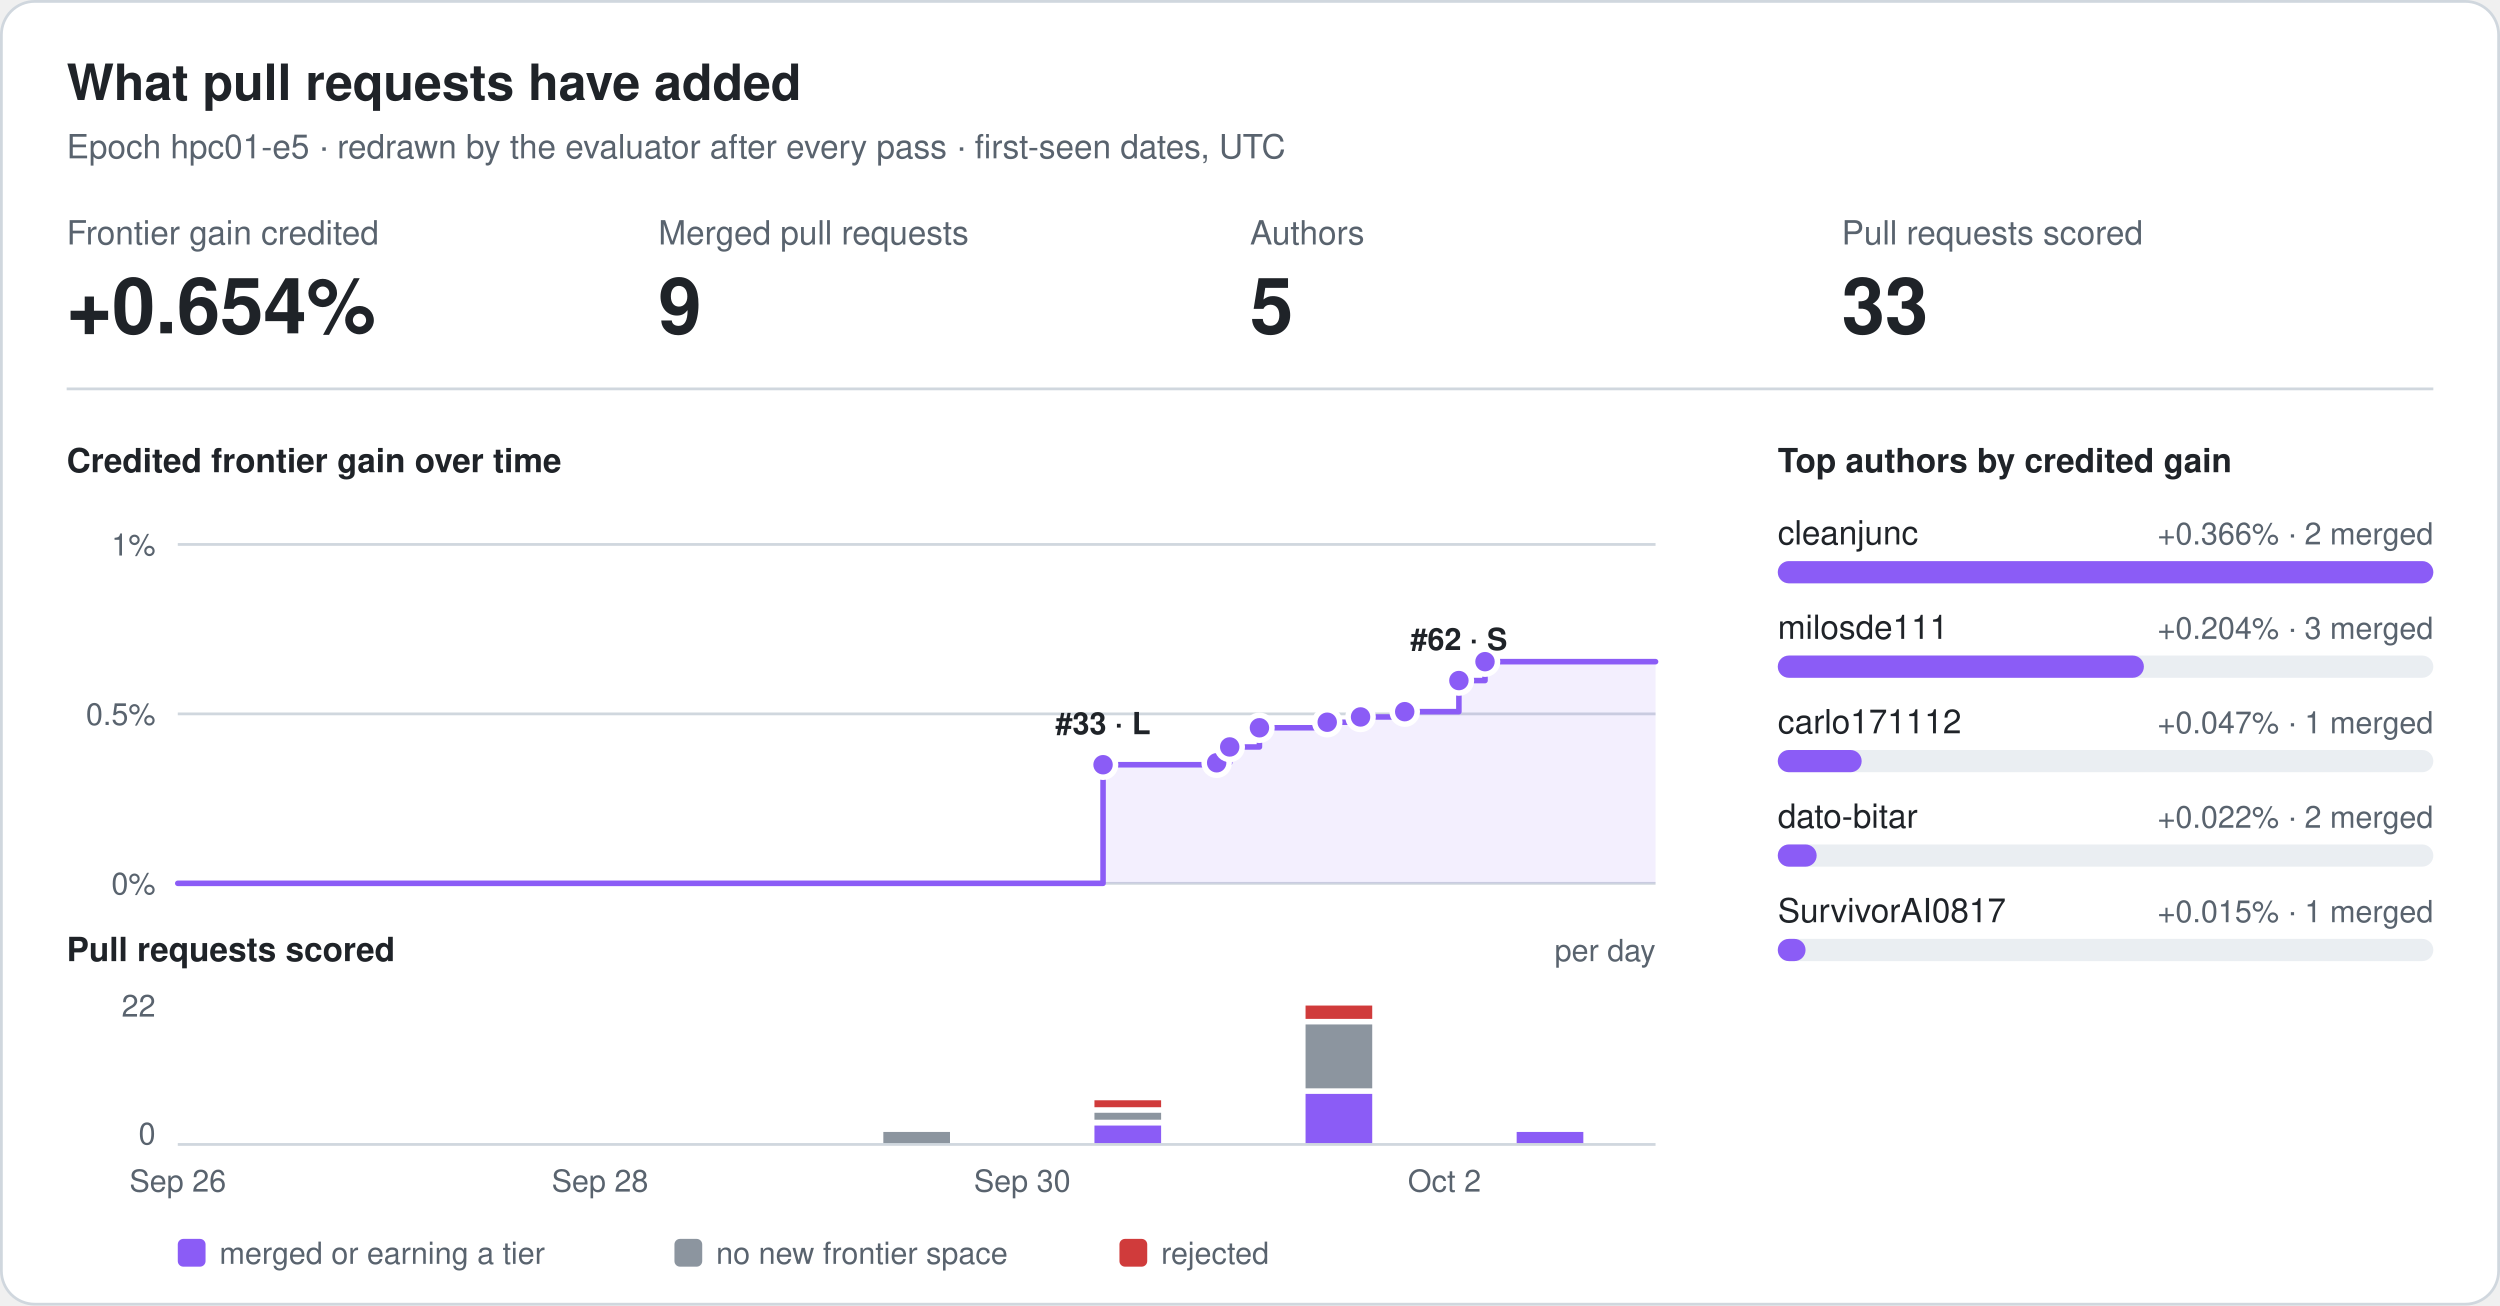
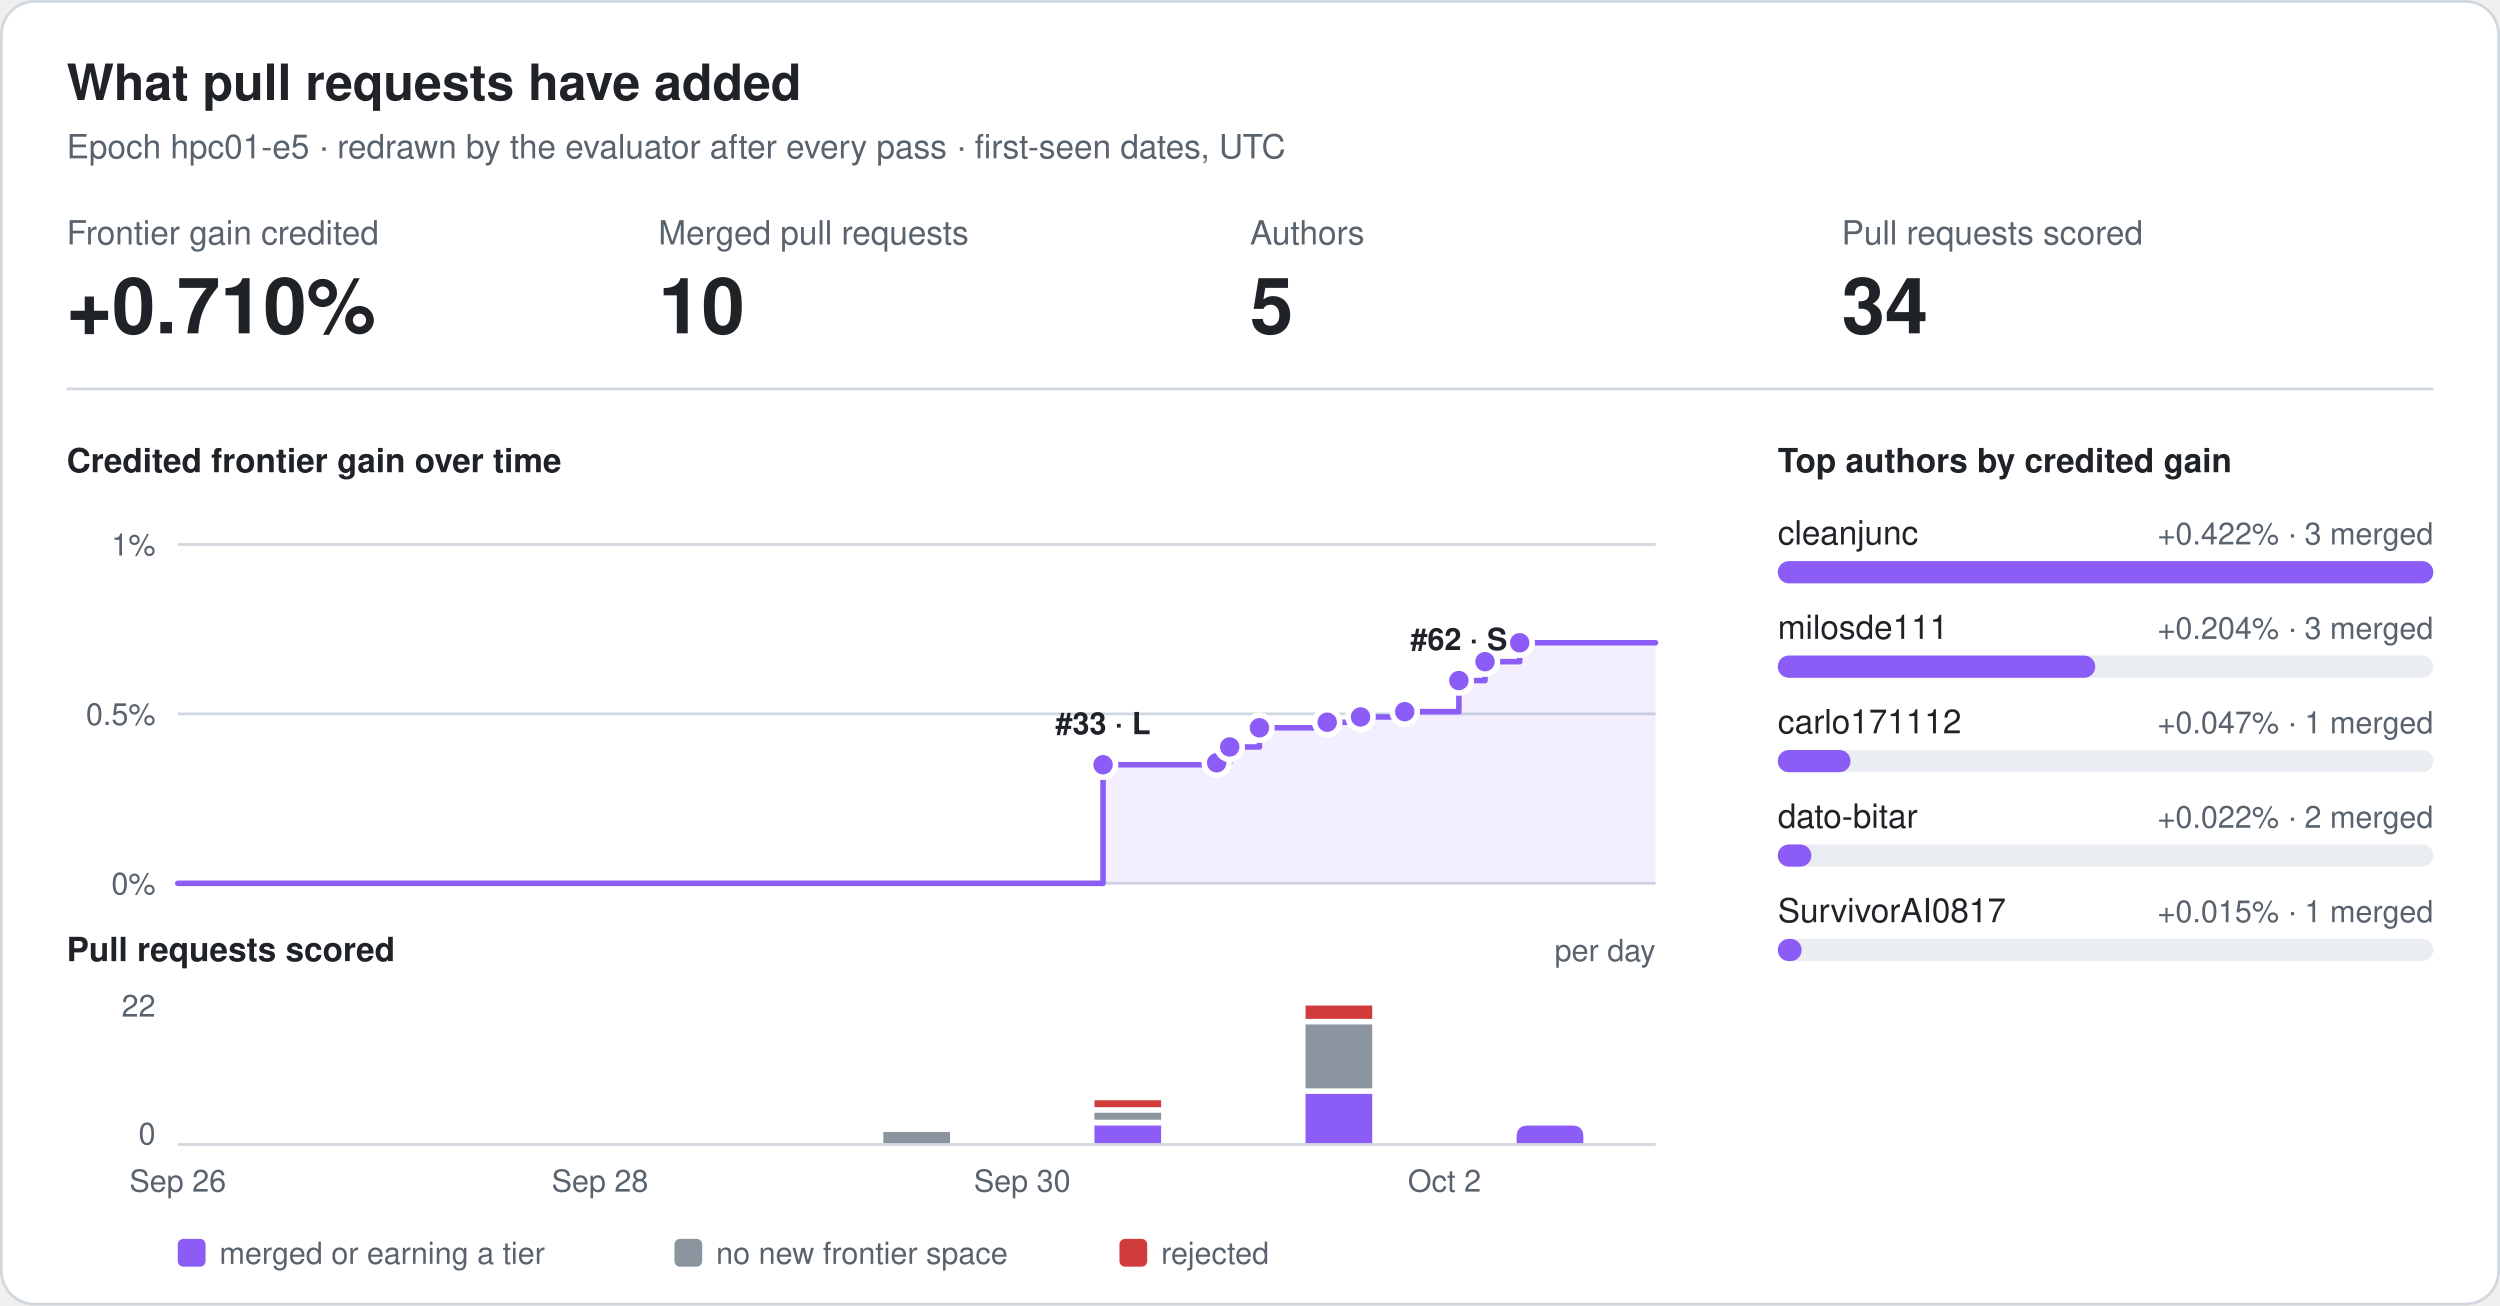
- <svg xmlns="http://www.w3.org/2000/svg" width="900" height="470" viewBox="0 0 900 470" font-family="-apple-system,BlinkMacSystemFont,'Segoe UI',Helvetica,Arial,sans-serif" role="img" aria-label="Frontier gain credited to merged pull requests: +0.654% from 9 merges, 33 pull requests scored">
+ <svg xmlns="http://www.w3.org/2000/svg" width="900" height="470" viewBox="0 0 900 470" font-family="-apple-system,BlinkMacSystemFont,'Segoe UI',Helvetica,Arial,sans-serif" role="img" aria-label="Frontier gain credited to merged pull requests: +0.710% from 10 merges, 34 pull requests scored">
  <style>
.bg{fill:#ffffff;stroke:#d0d7de}.t{fill:#1f2328}.m{fill:#59636e}.rule{stroke:#d0d7de}.ring{stroke:#ffffff}
.acc{fill:#8b5cf6}.accl{stroke:#8b5cf6}.wash{fill:#8b5cf6;fill-opacity:.1}.gry{fill:#8c959f}.rej{fill:#d03b3b}.track{fill:#eaeef2}.tk{stroke:#1f2328}
@media (prefers-color-scheme: dark){
.bg{fill:#0d1117;stroke:#30363d}.t{fill:#e6edf3}.m{fill:#9198a1}.rule{stroke:#30363d}.ring{stroke:#0d1117}
.acc{fill:#9a75f8}.accl{stroke:#9a75f8}.wash{fill:#9a75f8;fill-opacity:.14}.gry{fill:#9198a1}.rej{fill:#e5534b}.track{fill:#21262d}.tk{stroke:#e6edf3}}
</style>
  <rect class="bg" x="0.5" y="0.5" width="899" height="469" rx="12" />
  <text x="24.0" y="36.0" class="t" font-size="18" font-weight="600" text-anchor="start">What pull requests have added</text>
  <text x="24.0" y="57.0" class="m" font-size="12" font-weight="400" text-anchor="start">Epoch hpc01-e5 · redrawn by the evaluator after every pass · first-seen dates, UTC</text>
  <text x="24.0" y="88.0" class="m" font-size="12" font-weight="400" text-anchor="start">Frontier gain credited</text>
-   <text x="24.0" y="120.0" class="t" font-size="28" font-weight="600" text-anchor="start">+0.654%</text>
+   <text x="24.0" y="120.0" class="t" font-size="28" font-weight="600" text-anchor="start">+0.710%</text>
  <text x="237.0" y="88.0" class="m" font-size="12" font-weight="400" text-anchor="start">Merged pull requests</text>
-   <text x="237.0" y="120.0" class="t" font-size="28" font-weight="600" text-anchor="start">9</text>
+   <text x="237.0" y="120.0" class="t" font-size="28" font-weight="600" text-anchor="start">10</text>
  <text x="450.0" y="88.0" class="m" font-size="12" font-weight="400" text-anchor="start">Authors</text>
  <text x="450.0" y="120.0" class="t" font-size="28" font-weight="600" text-anchor="start">5</text>
  <text x="663.0" y="88.0" class="m" font-size="12" font-weight="400" text-anchor="start">Pull requests scored</text>
-   <text x="663.0" y="120.0" class="t" font-size="28" font-weight="600" text-anchor="start">33</text>
+   <text x="663.0" y="120.0" class="t" font-size="28" font-weight="600" text-anchor="start">34</text>
  <line class="rule" x1="24" x2="876" y1="140" y2="140" stroke-width="1" />
  <text x="24.0" y="170.0" class="t" font-size="12" font-weight="600" text-anchor="start">Credited frontier gain over time</text>
  <text x="24.0" y="346.0" class="t" font-size="12" font-weight="600" text-anchor="start">Pull requests scored</text>
  <line class="rule" x1="64" x2="596" y1="318.0" y2="318.0" stroke-width="1" />
  <text x="56.0" y="322.0" class="m" font-size="11" font-weight="400" text-anchor="end">0%</text>
  <line class="rule" x1="64" x2="596" y1="257.0" y2="257.0" stroke-width="1" />
  <text x="56.0" y="261.0" class="m" font-size="11" font-weight="400" text-anchor="end">0.5%</text>
  <line class="rule" x1="64" x2="596" y1="196.0" y2="196.0" stroke-width="1" />
  <text x="56.0" y="200.0" class="m" font-size="11" font-weight="400" text-anchor="end">1%</text>
-   <polygon class="wash" points="64.0,318.0 397.1,318.0 397.1,275.3 438.0,275.3 438.0,274.6 442.7,274.6 442.7,268.9 453.4,268.9 453.4,262.0 477.8,262.0 477.8,260.0 489.8,260.0 489.8,258.1 505.7,258.1 505.7,256.2 525.2,256.2 525.2,245.0 534.6,245.0 534.6,238.2 596.0,238.2 596.0,318.0" />
-   <polyline class="accl" points="64.0,318.0 397.1,318.0 397.1,275.3 438.0,275.3 438.0,274.6 442.7,274.6 442.7,268.9 453.4,268.9 453.4,262.0 477.8,262.0 477.8,260.0 489.8,260.0 489.8,258.1 505.7,258.1 505.7,256.2 525.2,256.2 525.2,245.0 534.6,245.0 534.6,238.2 596.0,238.2" fill="none" stroke-width="2" stroke-linejoin="round" stroke-linecap="round" />
+   <polygon class="wash" points="64.0,318.0 397.1,318.0 397.1,275.3 438.0,275.3 438.0,274.6 442.7,274.6 442.7,268.9 453.4,268.9 453.4,262.0 477.8,262.0 477.8,260.0 489.8,260.0 489.8,258.1 505.7,258.1 505.7,256.2 525.2,256.2 525.2,245.0 534.6,245.0 534.6,238.2 547.1,238.2 547.1,231.4 596.0,231.4 596.0,318.0" />
+   <polyline class="accl" points="64.0,318.0 397.1,318.0 397.1,275.3 438.0,275.3 438.0,274.6 442.7,274.6 442.7,268.9 453.4,268.9 453.4,262.0 477.8,262.0 477.8,260.0 489.8,260.0 489.8,258.1 505.7,258.1 505.7,256.2 525.2,256.2 525.2,245.0 534.6,245.0 534.6,238.2 547.1,238.2 547.1,231.4 596.0,231.4" fill="none" stroke-width="2" stroke-linejoin="round" stroke-linecap="round" />
  <circle class="acc ring" cx="397.1" cy="275.3" r="4.5" stroke-width="2" />
  <circle class="acc ring" cx="438.0" cy="274.6" r="4.5" stroke-width="2" />
  <circle class="acc ring" cx="442.7" cy="268.9" r="4.5" stroke-width="2" />
  <circle class="acc ring" cx="453.4" cy="262.0" r="4.5" stroke-width="2" />
  <circle class="acc ring" cx="477.8" cy="260.0" r="4.5" stroke-width="2" />
  <circle class="acc ring" cx="489.8" cy="258.1" r="4.5" stroke-width="2" />
  <circle class="acc ring" cx="505.7" cy="256.2" r="4.5" stroke-width="2" />
  <circle class="acc ring" cx="525.2" cy="245.0" r="4.5" stroke-width="2" />
  <circle class="acc ring" cx="534.6" cy="238.2" r="4.5" stroke-width="2" />
+   <circle class="acc ring" cx="547.1" cy="231.4" r="4.5" stroke-width="2" />
  <text x="397.1" y="264.3" class="t" font-size="11" font-weight="600" text-anchor="middle">#33 · L</text>
  <text x="525.2" y="234.0" class="t" font-size="11" font-weight="600" text-anchor="middle">#62 · S</text>
  <rect class="gry" x="318.0" y="407.5" width="24.0" height="4.5" />
  <rect class="acc" x="394.0" y="405.2" width="24.0" height="6.8" />
  <rect class="gry" x="394.0" y="400.6" width="24.0" height="2.5" />
  <rect class="rej" x="394.0" y="396.1" width="24.0" height="2.5" />
  <rect class="acc" x="470.0" y="393.8" width="24.0" height="18.2" />
  <rect class="gry" x="470.0" y="368.8" width="24.0" height="23.0" />
  <rect class="rej" x="470.0" y="362.0" width="24.0" height="4.8" />
-   <rect class="acc" x="546.0" y="407.5" width="24.0" height="4.5" />
+   <path class="acc" d="M546.0,412.0V409.2Q546.0,405.2 550.0,405.2H566.0Q570.0,405.2 570.0,409.2V412.0Z" />
  <line class="rule" x1="64" x2="596" y1="412" y2="412" stroke-width="1" />
  <text x="56.0" y="366.0" class="m" font-size="11" font-weight="400" text-anchor="end">22</text>
  <text x="56.0" y="412.0" class="m" font-size="11" font-weight="400" text-anchor="end">0</text>
  <text x="596.0" y="346.0" class="m" font-size="11" font-weight="400" text-anchor="end">per day</text>
  <text x="64.0" y="429.0" class="m" font-size="11" font-weight="400" text-anchor="middle">Sep 26</text>
  <text x="216.0" y="429.0" class="m" font-size="11" font-weight="400" text-anchor="middle">Sep 28</text>
  <text x="368.0" y="429.0" class="m" font-size="11" font-weight="400" text-anchor="middle">Sep 30</text>
  <text x="520.0" y="429.0" class="m" font-size="11" font-weight="400" text-anchor="middle">Oct 2</text>
  <rect class="acc" x="64" y="446" width="10" height="10" rx="2" />
  <text x="79.0" y="455.0" class="m" font-size="11" font-weight="400" text-anchor="start">merged or earning a tier</text>
  <rect class="gry" x="242.8" y="446" width="10" height="10" rx="2" />
  <text x="257.8" y="455.0" class="m" font-size="11" font-weight="400" text-anchor="start">no new frontier space</text>
  <rect class="rej" x="403.0" y="446" width="10" height="10" rx="2" />
  <text x="418.0" y="455.0" class="m" font-size="11" font-weight="400" text-anchor="start">rejected</text>
  <text x="640.0" y="170.0" class="t" font-size="12" font-weight="600" text-anchor="start">Top authors by credited gain</text>
  <text x="640.0" y="196.0" class="t" font-size="12" font-weight="400" text-anchor="start">cleanjunc</text>
-   <text x="876.0" y="196.0" class="m" font-size="11" font-weight="400" text-anchor="end">+0.366% · 2 merged</text>
+   <text x="876.0" y="196.0" class="m" font-size="11" font-weight="400" text-anchor="end">+0.422% · 3 merged</text>
  <rect class="track" x="640" y="202" width="236" height="8" rx="4" />
  <rect class="acc" x="640" y="202" width="236.0" height="8" rx="4" />
  <text x="640.0" y="230.0" class="t" font-size="12" font-weight="400" text-anchor="start">milosde111</text>
  <text x="876.0" y="230.0" class="m" font-size="11" font-weight="400" text-anchor="end">+0.204% · 3 merged</text>
  <rect class="track" x="640" y="236" width="236" height="8" rx="4" />
-   <rect class="acc" x="640" y="236" width="131.8" height="8" rx="4" />
+   <rect class="acc" x="640" y="236" width="114.3" height="8" rx="4" />
  <text x="640.0" y="264.0" class="t" font-size="12" font-weight="400" text-anchor="start">carlo171112</text>
  <text x="876.0" y="264.0" class="m" font-size="11" font-weight="400" text-anchor="end">+0.047% · 1 merged</text>
  <rect class="track" x="640" y="270" width="236" height="8" rx="4" />
-   <rect class="acc" x="640" y="270" width="30.2" height="8" rx="4" />
+   <rect class="acc" x="640" y="270" width="26.2" height="8" rx="4" />
  <text x="640.0" y="298.0" class="t" font-size="12" font-weight="400" text-anchor="start">dato-bitar</text>
  <text x="876.0" y="298.0" class="m" font-size="11" font-weight="400" text-anchor="end">+0.022% · 2 merged</text>
  <rect class="track" x="640" y="304" width="236" height="8" rx="4" />
-   <rect class="acc" x="640" y="304" width="14.0" height="8" rx="4" />
+   <rect class="acc" x="640" y="304" width="12.1" height="8" rx="4" />
  <text x="640.0" y="332.0" class="t" font-size="12" font-weight="400" text-anchor="start">SurvivorAI0817</text>
  <text x="876.0" y="332.0" class="m" font-size="11" font-weight="400" text-anchor="end">+0.015% · 1 merged</text>
  <rect class="track" x="640" y="338" width="236" height="8" rx="4" />
-   <rect class="acc" x="640" y="338" width="10.0" height="8" rx="4" />
+   <rect class="acc" x="640" y="338" width="8.6" height="8" rx="4" />
</svg>
